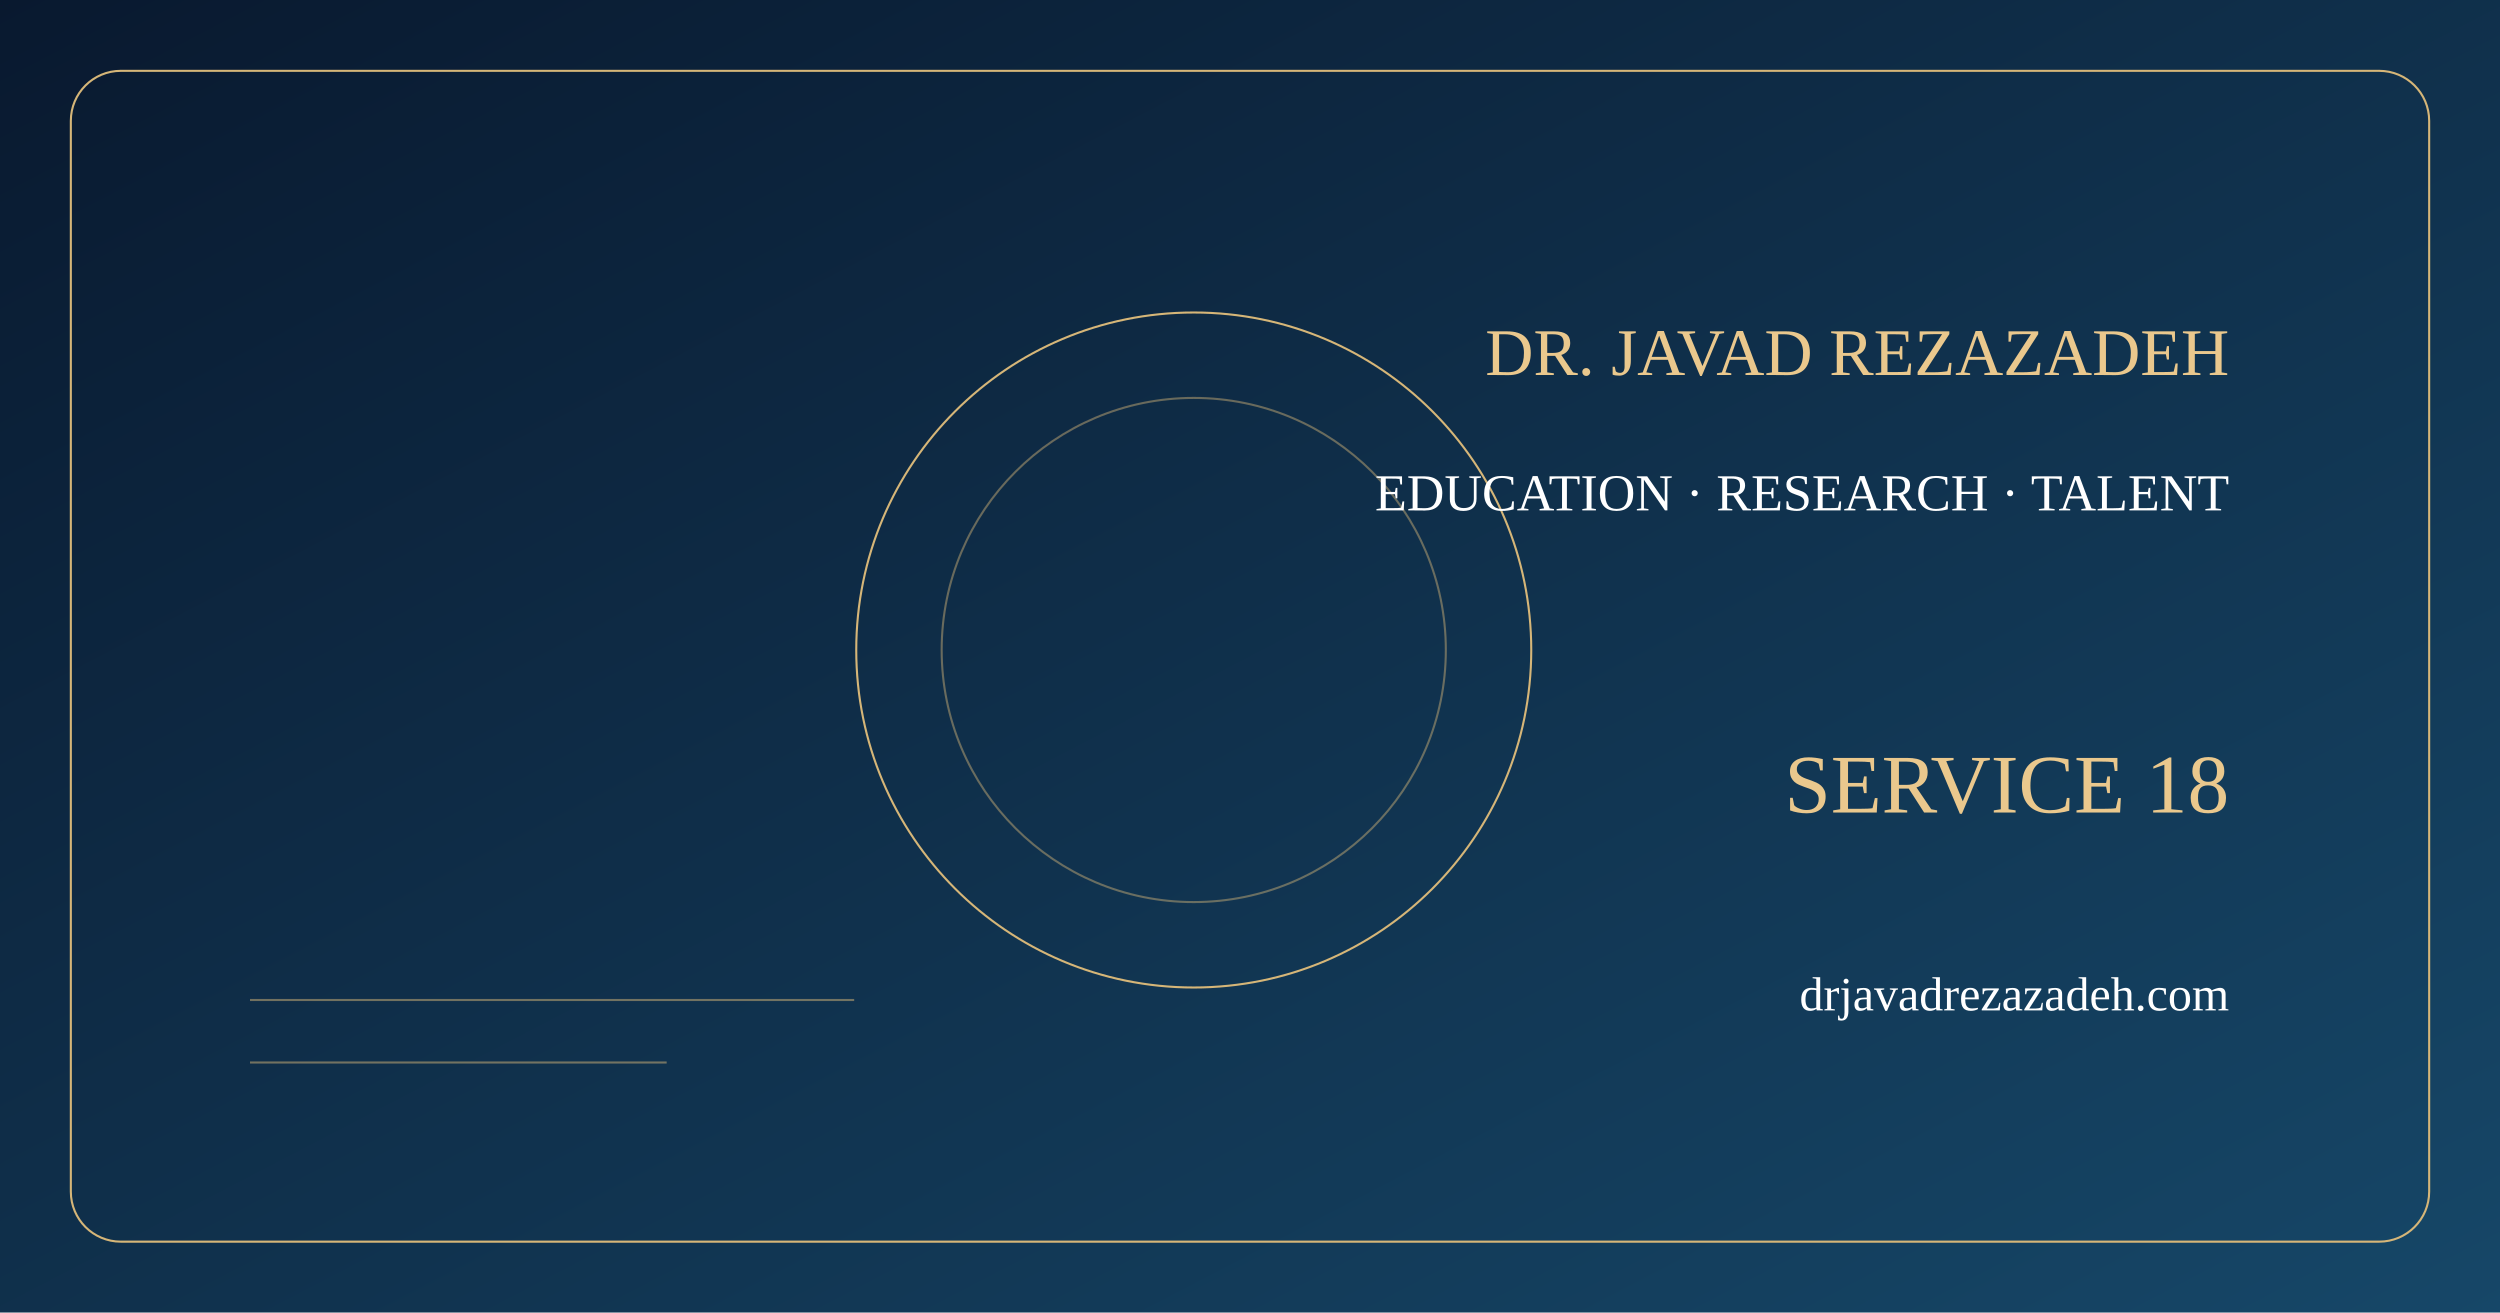
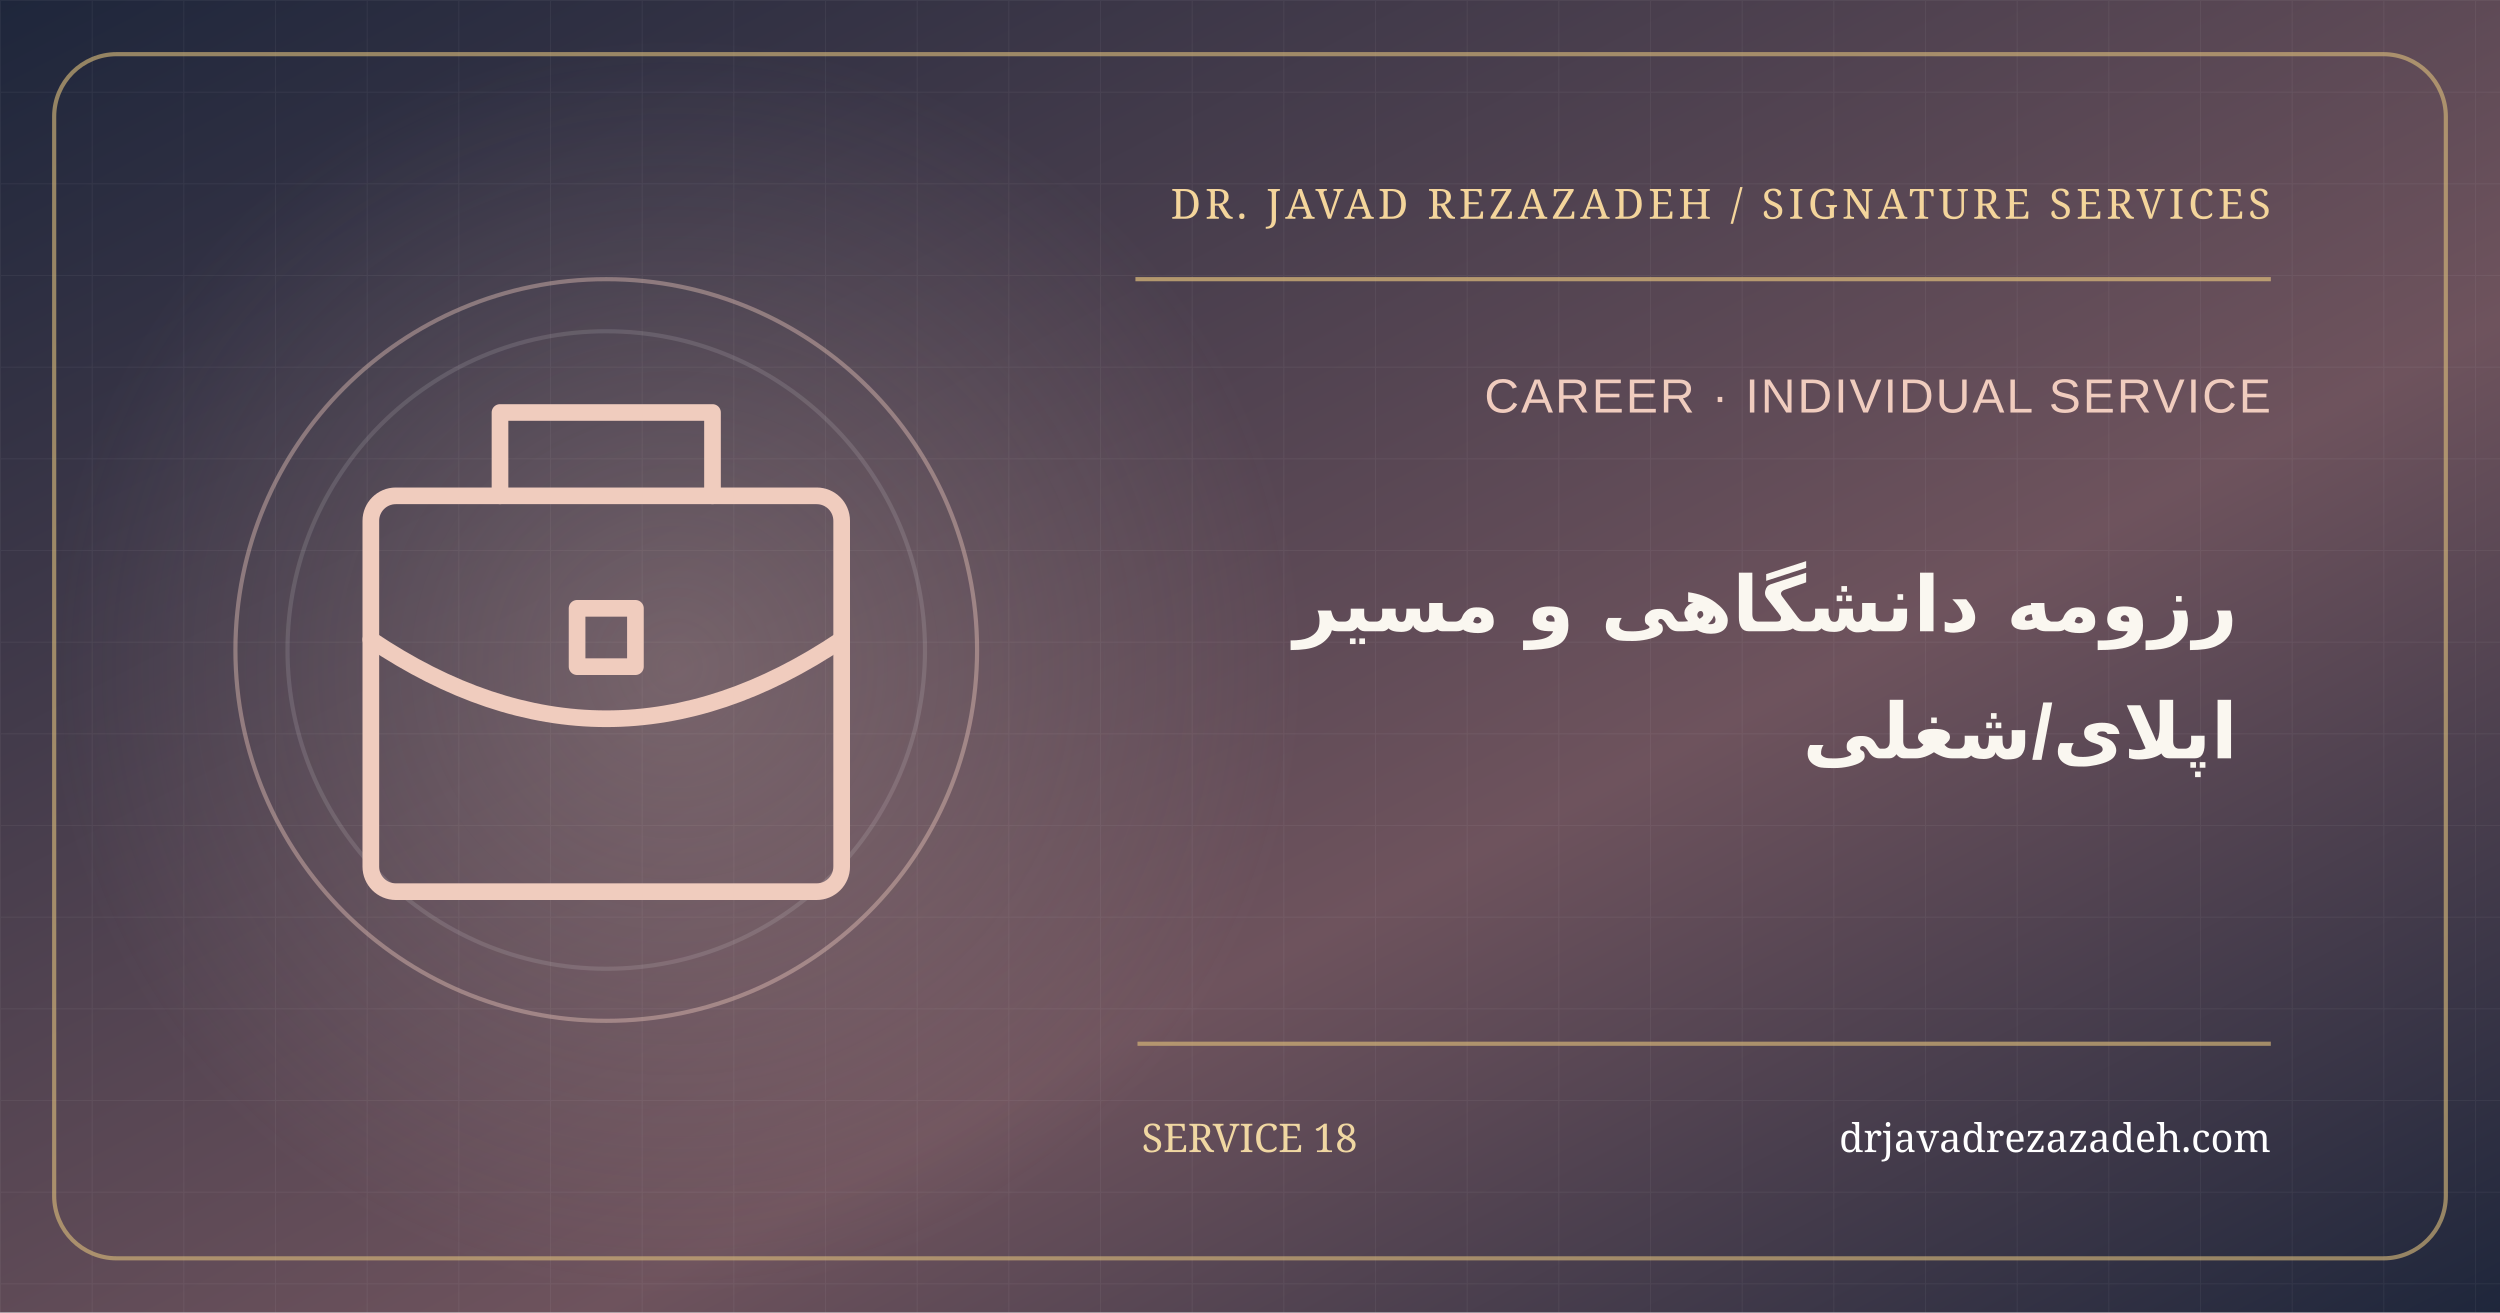
- <svg xmlns="http://www.w3.org/2000/svg" viewBox="0 0 1200 630">
+ <svg xmlns="http://www.w3.org/2000/svg" width="1200" height="630" viewBox="0 0 1200 630" role="img" aria-labelledby="title description">
  <defs>
-     <linearGradient id="a" x2="1" y2="1">
-       <stop stop-color="#09192f" />
-       <stop offset="1" stop-color="#164768" />
+     <linearGradient id="bg" x1="0" y1="0" x2="1" y2="1">
+       <stop stop-color="#1e263b" />
+       <stop offset=".62" stop-color="#6e535d" />
+       <stop offset="1" stop-color="#1e263b" />
    </linearGradient>
+     <radialGradient id="glow">
+       <stop stop-color="#f0ccbe" stop-opacity=".24" />
+       <stop offset="1" stop-color="#f0ccbe" stop-opacity="0" />
+     </radialGradient>
+     <pattern id="mesh" width="44" height="44" patternUnits="userSpaceOnUse">
+       <path d="M44 0H0V44" fill="none" stroke="#fff" stroke-opacity=".05" />
+     </pattern>
  </defs>
-   <rect width="1200" height="630" fill="url(#a)" />
-   <g fill="none" stroke="#d6b678">
-     <rect x="34" y="34" width="1132" height="562" rx="24" />
-     <circle cx="573" cy="312" r="162" />
-     <circle cx="573" cy="312" r="121" opacity=".45" />
-     <path d="M120 480h290M120 510h200" opacity=".5" />
+   <rect width="1200" height="630" fill="url(#bg)" />
+   <rect width="1200" height="630" fill="url(#mesh)" />
+   <circle cx="324" cy="320" r="300" fill="url(#glow)" />
+   <rect x="26" y="26" width="1148" height="578" rx="30" fill="none" stroke="#dabb7b" stroke-opacity=".62" stroke-width="2" />
+   <circle cx="291" cy="312" r="178" fill="none" stroke="#f0ccbe" stroke-opacity=".4" stroke-width="2" />
+   <circle cx="291" cy="312" r="153" fill="none" stroke="#fff" stroke-opacity=".12" stroke-width="2" />
+   <g transform="translate(291 312)" stroke="#f0ccbe" fill="none" stroke-width="8" stroke-linecap="round" stroke-linejoin="round">
+     <rect x="-113" y="-74" width="226" height="190" rx="12" />
+     <path d="M-51-74v-40h102v40M-113-5q113 76 226 0M-14-20h28v28h-28Z" />
  </g>
-   <text x="1070" y="180" fill="#eac88d" font-size="32" text-anchor="end">DR. JAVAD REZAZADEH</text>
-   <text x="1070" y="245" fill="white" font-size="25" text-anchor="end">EDUCATION · RESEARCH · TALENT</text>
-   <text x="1070" y="390" fill="#eac88d" font-size="40" text-anchor="end">SERVICE 18</text>
-   <text x="1070" y="485" fill="white" font-size="23" text-anchor="end">drjavadrezazadeh.com</text>
+   <path d="M545 134h545" stroke="#dbba7a" stroke-width="2" stroke-opacity=".72" />
+   <text x="1090" y="105" fill="#f4d59b" text-anchor="end" font-family="Georgia,serif" font-size="20" letter-spacing="2">DR. JAVAD REZAZADEH  /  SIGNATURE SERVICES</text>
+   <text x="1090" y="198" fill="#f0ccbe" text-anchor="end" font-size="23" font-family="Arial,sans-serif" letter-spacing="1">CAREER  ·  INDIVIDUAL SERVICE</text>
+   <text x="1074" y="303" text-anchor="start" direction="rtl" font-family="Tahoma,Arial,sans-serif" font-weight="700" font-size="37" fill="#faf7f0">رزومه دانشگاهی و مسیر</text>
+   <text x="1074" y="364" text-anchor="start" direction="rtl" font-family="Tahoma,Arial,sans-serif" font-weight="700" font-size="37" fill="#faf7f0">اپلای/شغلی</text>
+   <path d="M546 501h544" stroke="#dbba7a" stroke-opacity=".65" stroke-width="2" />
+   <text x="1090" y="553" text-anchor="end" fill="#ffffff" font-family="Georgia,serif" font-size="19">drjavadrezazadeh.com</text>
+   <text x="548" y="553" fill="#f0d7a2" font-size="19" font-family="Georgia,serif">SERVICE 18</text>
</svg>
